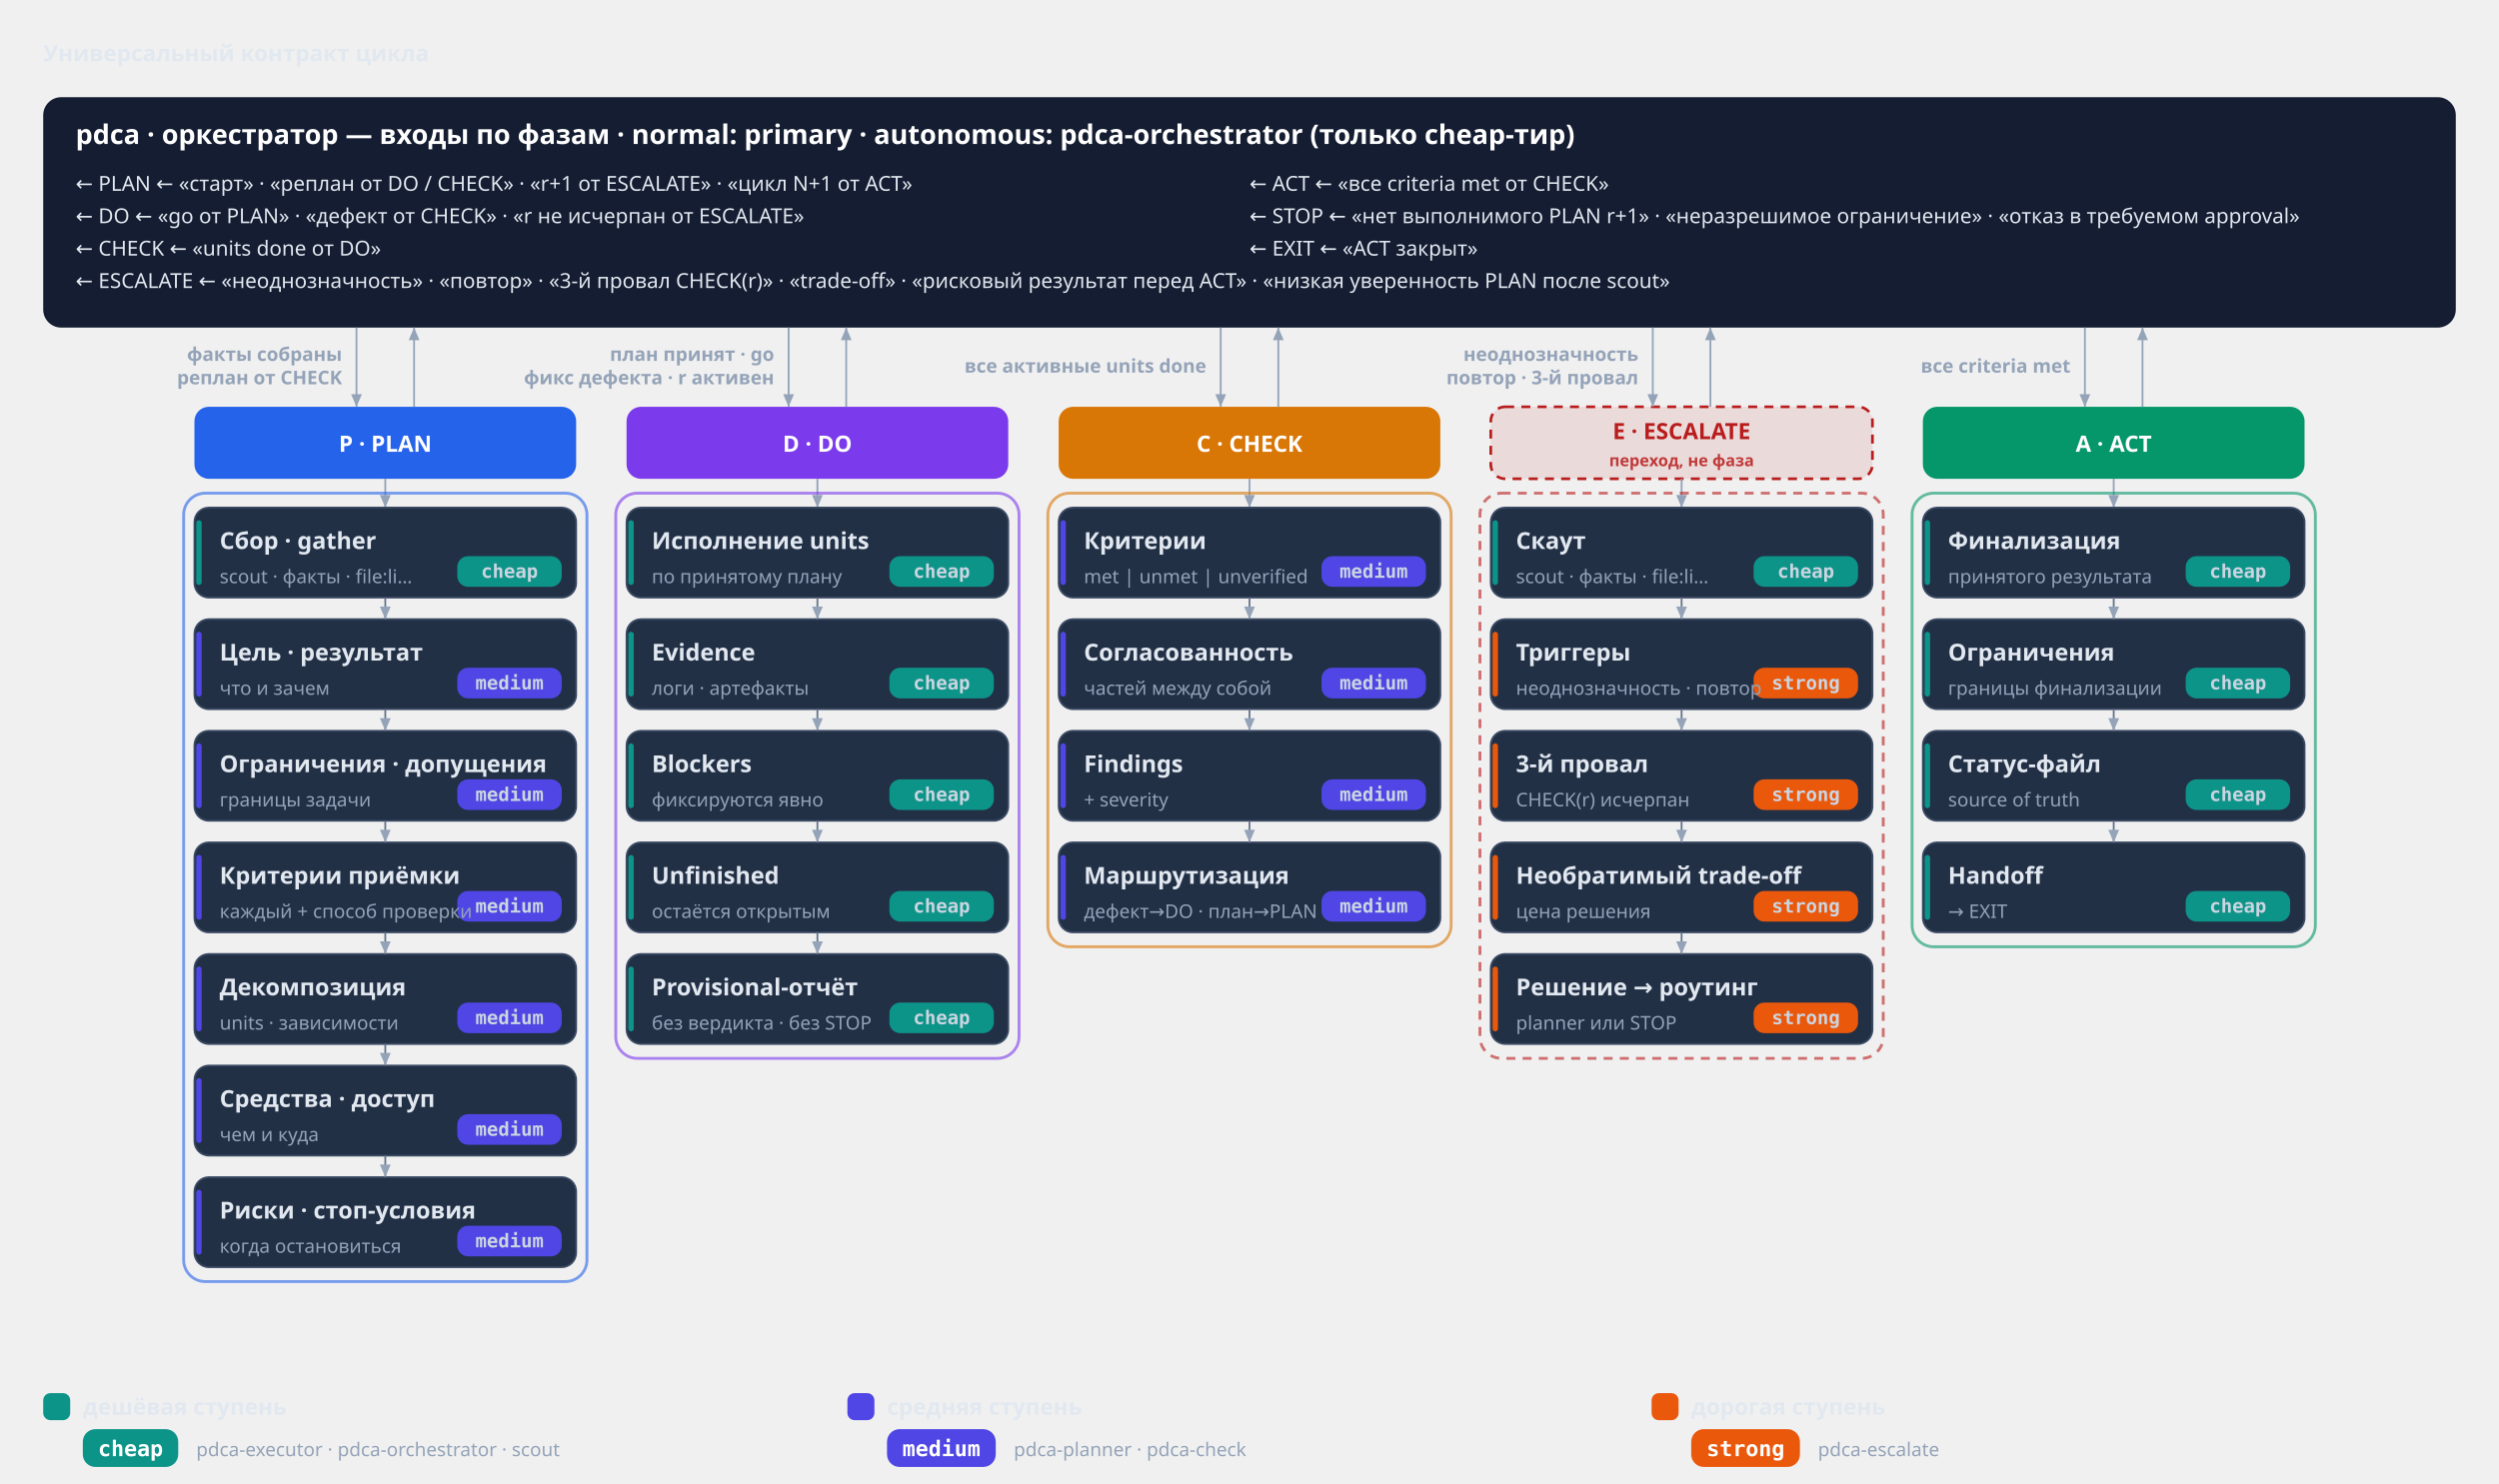
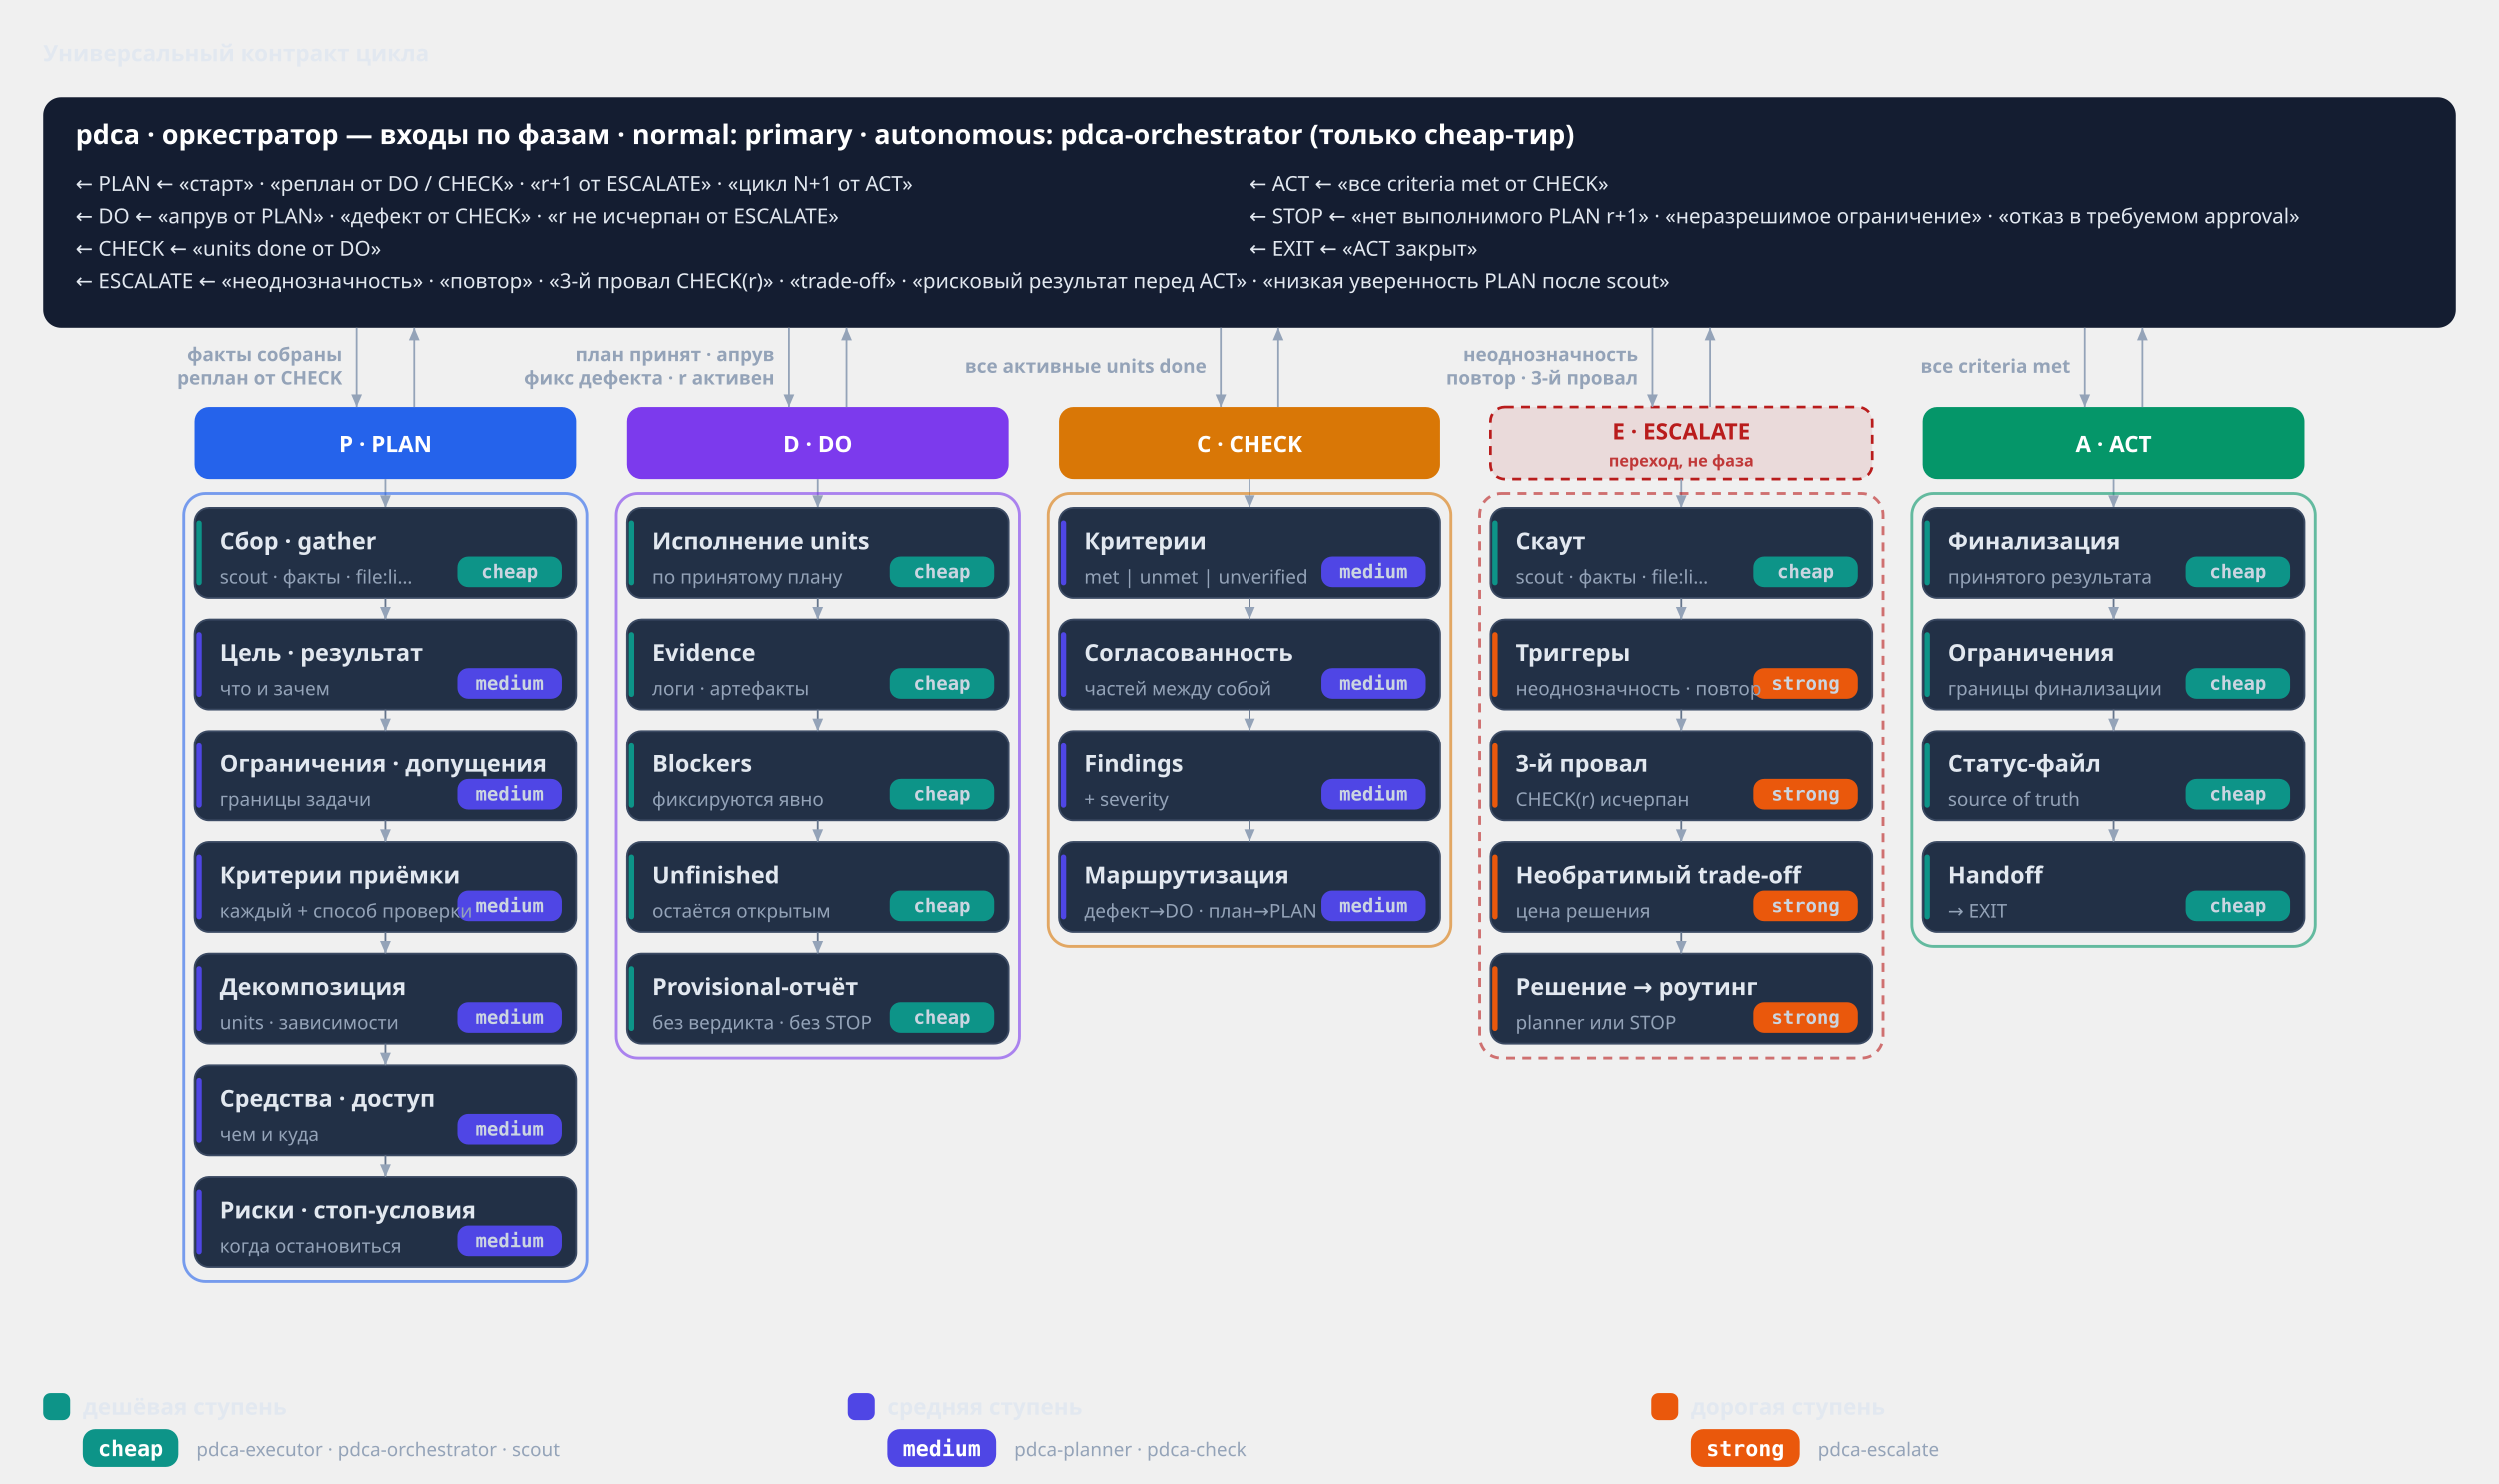
<svg xmlns="http://www.w3.org/2000/svg" viewBox="0 0 1388 824" width="1388" height="824" font-family="Segoe UI, system-ui, sans-serif" role="img">
  <defs>
    <marker id="arrow" markerWidth="9" markerHeight="9" refX="7" refY="3" orient="auto">
      <path d="M0,0 L7,3 L0,6 Z" fill="#94a3b8" />
    </marker>
  </defs>
  <style>
.t{font-size:13px;font-weight:600;fill:#e2e8f0}
.s{font-size:10.5px;fill:#94a3b8}
.h{font-size:12.5px;font-weight:700;fill:#ffffff}
.h2{font-size:12.5px;font-weight:700}
.h3{font-size:9px;font-weight:600}
.g{font-size:10.5px;font-weight:600}
.band{fill:#141d31}
.bt{fill:#ffffff;font-size:15px;font-weight:700}
.ol{fill:#e2e8f0;font-size:11.5px}
.lt{font-size:12.5px;font-weight:700;fill:#e2e8f0}
.ls{font-size:10.5px;fill:#94a3b8}
.lm{font-family:ui-monospace,Consolas,Menlo,monospace;font-size:12px;font-weight:700}
.bm{font-family:ui-monospace,Consolas,Menlo,monospace;font-size:10.5px;font-weight:700}
.st{font-size:14px;font-weight:700}
.ss{font-size:10.5px;font-weight:600}
</style>
  <text x="24" y="34" class="lt">Универсальный контракт цикла</text>
  <rect x="24" y="54" width="1340" height="128" rx="10" class="band" />
  <text x="42" y="80" class="bt">pdca · оркестратор — входы по фазам · normal: primary · autonomous: pdca-orchestrator (только cheap-тир)</text>
  <text x="42" y="106" class="ol">← PLAN ← «старт» · «реплан от DO / CHECK» · «r+1 от ESCALATE» · «цикл N+1 от ACT»</text>
-   <text x="42" y="124" class="ol">← DO ← «go от PLAN» · «дефект от CHECK» · «r не исчерпан от ESCALATE»</text>
+   <text x="42" y="124" class="ol">← DO ← «апрув от PLAN» · «дефект от CHECK» · «r не исчерпан от ESCALATE»</text>
  <text x="42" y="142" class="ol">← CHECK ← «units done от DO»</text>
  <text x="42" y="160" class="ol">← ESCALATE ← «неоднозначность» · «повтор» · «3-й провал CHECK(r)» · «trade-off» · «рисковый результат перед ACT» · «низкая уверенность PLAN после scout»</text>
  <text x="694.0" y="106" class="ol">← ACT ← «все criteria met от CHECK»</text>
  <text x="694.0" y="124" class="ol">← STOP ← «нет выполнимого PLAN r+1» · «неразрешимое ограничение» · «отказ в требуемом approval»</text>
  <text x="694.0" y="142" class="ol">← EXIT ← «ACT закрыт»</text>
  <rect x="108.0" y="226" width="212" height="40" rx="8" fill="#2563eb" />
  <text x="214.0" y="251.0" class="h" fill="#ffffff" text-anchor="middle">P · PLAN</text>
  <polyline points="214.0,266 214.0,282" fill="none" stroke="#94a3b8" marker-end="url(#arrow)" />
  <rect x="108.0" y="282" width="212" height="50" rx="8" fill="#223046" stroke="#3b4a63" stroke-width="1" />
  <rect x="109.0" y="289" width="3" height="36" rx="1.5" fill="#0d9488" />
  <rect x="254.0" y="309" width="58" height="17" rx="6" fill="#0d9488" />
  <text x="283.0" y="321.0" class="bm" fill="#cbd5e1" text-anchor="middle">cheap</text>
  <text x="122.0" y="305" class="t">Сбор · gather</text>
  <text x="122.0" y="324" class="s">scout · факты · file:li…</text>
  <rect x="108.0" y="344" width="212" height="50" rx="8" fill="#223046" stroke="#3b4a63" stroke-width="1" />
  <rect x="109.0" y="351" width="3" height="36" rx="1.5" fill="#4f46e5" />
  <rect x="254.0" y="371" width="58" height="17" rx="6" fill="#4f46e5" />
  <text x="283.0" y="383.0" class="bm" fill="#cbd5e1" text-anchor="middle">medium</text>
  <text x="122.0" y="367" class="t">Цель · результат</text>
  <text x="122.0" y="386" class="s">что и зачем</text>
  <rect x="108.0" y="406" width="212" height="50" rx="8" fill="#223046" stroke="#3b4a63" stroke-width="1" />
  <rect x="109.0" y="413" width="3" height="36" rx="1.5" fill="#4f46e5" />
  <rect x="254.0" y="433" width="58" height="17" rx="6" fill="#4f46e5" />
  <text x="283.0" y="445.0" class="bm" fill="#cbd5e1" text-anchor="middle">medium</text>
  <text x="122.0" y="429" class="t">Ограничения · допущения</text>
  <text x="122.0" y="448" class="s">границы задачи</text>
  <rect x="108.0" y="468" width="212" height="50" rx="8" fill="#223046" stroke="#3b4a63" stroke-width="1" />
  <rect x="109.0" y="475" width="3" height="36" rx="1.5" fill="#4f46e5" />
  <rect x="254.0" y="495" width="58" height="17" rx="6" fill="#4f46e5" />
  <text x="283.0" y="507.0" class="bm" fill="#cbd5e1" text-anchor="middle">medium</text>
  <text x="122.0" y="491" class="t">Критерии приёмки</text>
  <text x="122.0" y="510" class="s">каждый + способ проверки</text>
  <rect x="108.0" y="530" width="212" height="50" rx="8" fill="#223046" stroke="#3b4a63" stroke-width="1" />
  <rect x="109.0" y="537" width="3" height="36" rx="1.5" fill="#4f46e5" />
  <rect x="254.0" y="557" width="58" height="17" rx="6" fill="#4f46e5" />
  <text x="283.0" y="569.0" class="bm" fill="#cbd5e1" text-anchor="middle">medium</text>
  <text x="122.0" y="553" class="t">Декомпозиция</text>
  <text x="122.0" y="572" class="s">units · зависимости</text>
  <rect x="108.0" y="592" width="212" height="50" rx="8" fill="#223046" stroke="#3b4a63" stroke-width="1" />
  <rect x="109.0" y="599" width="3" height="36" rx="1.5" fill="#4f46e5" />
  <rect x="254.0" y="619" width="58" height="17" rx="6" fill="#4f46e5" />
  <text x="283.0" y="631.0" class="bm" fill="#cbd5e1" text-anchor="middle">medium</text>
  <text x="122.0" y="615" class="t">Средства · доступ</text>
  <text x="122.0" y="634" class="s">чем и куда</text>
  <rect x="108.0" y="654" width="212" height="50" rx="8" fill="#223046" stroke="#3b4a63" stroke-width="1" />
  <rect x="109.0" y="661" width="3" height="36" rx="1.5" fill="#4f46e5" />
  <rect x="254.0" y="681" width="58" height="17" rx="6" fill="#4f46e5" />
  <text x="283.0" y="693.0" class="bm" fill="#cbd5e1" text-anchor="middle">medium</text>
  <text x="122.0" y="677" class="t">Риски · стоп-условия</text>
  <text x="122.0" y="696" class="s">когда остановиться</text>
  <polyline points="214.0,332 214.0,344" fill="none" stroke="#64748b" marker-end="url(#arrow)" />
  <polyline points="214.0,394 214.0,406" fill="none" stroke="#64748b" marker-end="url(#arrow)" />
  <polyline points="214.0,456 214.0,468" fill="none" stroke="#64748b" marker-end="url(#arrow)" />
  <polyline points="214.0,518 214.0,530" fill="none" stroke="#64748b" marker-end="url(#arrow)" />
  <polyline points="214.0,580 214.0,592" fill="none" stroke="#64748b" marker-end="url(#arrow)" />
  <polyline points="214.0,642 214.0,654" fill="none" stroke="#64748b" marker-end="url(#arrow)" />
  <rect x="102.0" y="274" width="224" height="438" rx="12" fill="none" stroke="#2563eb" stroke-opacity="0.6" stroke-width="1.6" />
  <rect x="348.0" y="226" width="212" height="40" rx="8" fill="#7c3aed" />
  <text x="454.0" y="251.0" class="h" fill="#ffffff" text-anchor="middle">D · DO</text>
  <polyline points="454.0,266 454.0,282" fill="none" stroke="#94a3b8" marker-end="url(#arrow)" />
  <rect x="348.0" y="282" width="212" height="50" rx="8" fill="#223046" stroke="#3b4a63" stroke-width="1" />
  <rect x="349.0" y="289" width="3" height="36" rx="1.5" fill="#0d9488" />
  <rect x="494.0" y="309" width="58" height="17" rx="6" fill="#0d9488" />
  <text x="523.0" y="321.0" class="bm" fill="#cbd5e1" text-anchor="middle">cheap</text>
  <text x="362.0" y="305" class="t">Исполнение units</text>
  <text x="362.0" y="324" class="s">по принятому плану</text>
  <rect x="348.0" y="344" width="212" height="50" rx="8" fill="#223046" stroke="#3b4a63" stroke-width="1" />
  <rect x="349.0" y="351" width="3" height="36" rx="1.5" fill="#0d9488" />
  <rect x="494.0" y="371" width="58" height="17" rx="6" fill="#0d9488" />
  <text x="523.0" y="383.0" class="bm" fill="#cbd5e1" text-anchor="middle">cheap</text>
  <text x="362.0" y="367" class="t">Evidence</text>
  <text x="362.0" y="386" class="s">логи · артефакты</text>
  <rect x="348.0" y="406" width="212" height="50" rx="8" fill="#223046" stroke="#3b4a63" stroke-width="1" />
  <rect x="349.0" y="413" width="3" height="36" rx="1.5" fill="#0d9488" />
  <rect x="494.0" y="433" width="58" height="17" rx="6" fill="#0d9488" />
  <text x="523.0" y="445.0" class="bm" fill="#cbd5e1" text-anchor="middle">cheap</text>
  <text x="362.0" y="429" class="t">Blockers</text>
  <text x="362.0" y="448" class="s">фиксируются явно</text>
  <rect x="348.0" y="468" width="212" height="50" rx="8" fill="#223046" stroke="#3b4a63" stroke-width="1" />
  <rect x="349.0" y="475" width="3" height="36" rx="1.5" fill="#0d9488" />
  <rect x="494.0" y="495" width="58" height="17" rx="6" fill="#0d9488" />
  <text x="523.0" y="507.0" class="bm" fill="#cbd5e1" text-anchor="middle">cheap</text>
  <text x="362.0" y="491" class="t">Unfinished</text>
  <text x="362.0" y="510" class="s">остаётся открытым</text>
  <rect x="348.0" y="530" width="212" height="50" rx="8" fill="#223046" stroke="#3b4a63" stroke-width="1" />
  <rect x="349.0" y="537" width="3" height="36" rx="1.5" fill="#0d9488" />
  <rect x="494.0" y="557" width="58" height="17" rx="6" fill="#0d9488" />
  <text x="523.0" y="569.0" class="bm" fill="#cbd5e1" text-anchor="middle">cheap</text>
  <text x="362.0" y="553" class="t">Provisional-отчёт</text>
  <text x="362.0" y="572" class="s">без вердикта · без STOP</text>
  <polyline points="454.0,332 454.0,344" fill="none" stroke="#64748b" marker-end="url(#arrow)" />
  <polyline points="454.0,394 454.0,406" fill="none" stroke="#64748b" marker-end="url(#arrow)" />
  <polyline points="454.0,456 454.0,468" fill="none" stroke="#64748b" marker-end="url(#arrow)" />
  <polyline points="454.0,518 454.0,530" fill="none" stroke="#64748b" marker-end="url(#arrow)" />
  <rect x="342.0" y="274" width="224" height="314" rx="12" fill="none" stroke="#7c3aed" stroke-opacity="0.6" stroke-width="1.6" />
  <rect x="588.0" y="226" width="212" height="40" rx="8" fill="#d97706" />
  <text x="694.0" y="251.0" class="h" fill="#ffffff" text-anchor="middle">C · CHECK</text>
  <polyline points="694.0,266 694.0,282" fill="none" stroke="#94a3b8" marker-end="url(#arrow)" />
  <rect x="588.0" y="282" width="212" height="50" rx="8" fill="#223046" stroke="#3b4a63" stroke-width="1" />
  <rect x="589.0" y="289" width="3" height="36" rx="1.5" fill="#4f46e5" />
  <rect x="734.0" y="309" width="58" height="17" rx="6" fill="#4f46e5" />
  <text x="763.0" y="321.0" class="bm" fill="#cbd5e1" text-anchor="middle">medium</text>
  <text x="602.0" y="305" class="t">Критерии</text>
  <text x="602.0" y="324" class="s">met | unmet | unverified</text>
  <rect x="588.0" y="344" width="212" height="50" rx="8" fill="#223046" stroke="#3b4a63" stroke-width="1" />
  <rect x="589.0" y="351" width="3" height="36" rx="1.5" fill="#4f46e5" />
  <rect x="734.0" y="371" width="58" height="17" rx="6" fill="#4f46e5" />
  <text x="763.0" y="383.0" class="bm" fill="#cbd5e1" text-anchor="middle">medium</text>
  <text x="602.0" y="367" class="t">Согласованность</text>
  <text x="602.0" y="386" class="s">частей между собой</text>
  <rect x="588.0" y="406" width="212" height="50" rx="8" fill="#223046" stroke="#3b4a63" stroke-width="1" />
  <rect x="589.0" y="413" width="3" height="36" rx="1.5" fill="#4f46e5" />
  <rect x="734.0" y="433" width="58" height="17" rx="6" fill="#4f46e5" />
  <text x="763.0" y="445.0" class="bm" fill="#cbd5e1" text-anchor="middle">medium</text>
  <text x="602.0" y="429" class="t">Findings</text>
  <text x="602.0" y="448" class="s">+ severity</text>
  <rect x="588.0" y="468" width="212" height="50" rx="8" fill="#223046" stroke="#3b4a63" stroke-width="1" />
  <rect x="589.0" y="475" width="3" height="36" rx="1.5" fill="#4f46e5" />
  <rect x="734.0" y="495" width="58" height="17" rx="6" fill="#4f46e5" />
  <text x="763.0" y="507.0" class="bm" fill="#cbd5e1" text-anchor="middle">medium</text>
  <text x="602.0" y="491" class="t">Маршрутизация</text>
  <text x="602.0" y="510" class="s">дефект→DO · план→PLAN</text>
  <polyline points="694.0,332 694.0,344" fill="none" stroke="#64748b" marker-end="url(#arrow)" />
  <polyline points="694.0,394 694.0,406" fill="none" stroke="#64748b" marker-end="url(#arrow)" />
  <polyline points="694.0,456 694.0,468" fill="none" stroke="#64748b" marker-end="url(#arrow)" />
  <rect x="582.0" y="274" width="224" height="252" rx="12" fill="none" stroke="#d97706" stroke-opacity="0.6" stroke-width="1.6" />
  <rect x="828.0" y="226" width="212" height="40" rx="8" fill="#b91c1c" fill-opacity="0.10" stroke="#b91c1c" stroke-width="1.5" stroke-dasharray="5,4" />
  <text x="934.0" y="244.0" class="h2" fill="#b91c1c" text-anchor="middle">E · ESCALATE</text>
  <text x="934.0" y="259.0" class="h3" fill="#b91c1c" opacity="0.85" text-anchor="middle">переход, не фаза</text>
  <polyline points="934.0,266 934.0,282" fill="none" stroke="#94a3b8" marker-end="url(#arrow)" />
  <rect x="828.0" y="282" width="212" height="50" rx="8" fill="#223046" stroke="#3b4a63" stroke-width="1" />
  <rect x="829.0" y="289" width="3" height="36" rx="1.5" fill="#0d9488" />
  <rect x="974.0" y="309" width="58" height="17" rx="6" fill="#0d9488" />
  <text x="1003.0" y="321.0" class="bm" fill="#cbd5e1" text-anchor="middle">cheap</text>
  <text x="842.0" y="305" class="t">Скаут</text>
  <text x="842.0" y="324" class="s">scout · факты · file:li…</text>
  <rect x="828.0" y="344" width="212" height="50" rx="8" fill="#223046" stroke="#3b4a63" stroke-width="1" />
  <rect x="829.0" y="351" width="3" height="36" rx="1.5" fill="#ea580c" />
  <rect x="974.0" y="371" width="58" height="17" rx="6" fill="#ea580c" />
  <text x="1003.0" y="383.0" class="bm" fill="#cbd5e1" text-anchor="middle">strong</text>
  <text x="842.0" y="367" class="t">Триггеры</text>
  <text x="842.0" y="386" class="s">неоднозначность · повтор</text>
  <rect x="828.0" y="406" width="212" height="50" rx="8" fill="#223046" stroke="#3b4a63" stroke-width="1" />
  <rect x="829.0" y="413" width="3" height="36" rx="1.5" fill="#ea580c" />
  <rect x="974.0" y="433" width="58" height="17" rx="6" fill="#ea580c" />
  <text x="1003.0" y="445.0" class="bm" fill="#cbd5e1" text-anchor="middle">strong</text>
  <text x="842.0" y="429" class="t">3-й провал</text>
  <text x="842.0" y="448" class="s">CHECK(r) исчерпан</text>
  <rect x="828.0" y="468" width="212" height="50" rx="8" fill="#223046" stroke="#3b4a63" stroke-width="1" />
  <rect x="829.0" y="475" width="3" height="36" rx="1.5" fill="#ea580c" />
  <rect x="974.0" y="495" width="58" height="17" rx="6" fill="#ea580c" />
  <text x="1003.0" y="507.0" class="bm" fill="#cbd5e1" text-anchor="middle">strong</text>
  <text x="842.0" y="491" class="t">Необратимый trade-off</text>
  <text x="842.0" y="510" class="s">цена решения</text>
  <rect x="828.0" y="530" width="212" height="50" rx="8" fill="#223046" stroke="#3b4a63" stroke-width="1" />
  <rect x="829.0" y="537" width="3" height="36" rx="1.5" fill="#ea580c" />
  <rect x="974.0" y="557" width="58" height="17" rx="6" fill="#ea580c" />
  <text x="1003.0" y="569.0" class="bm" fill="#cbd5e1" text-anchor="middle">strong</text>
  <text x="842.0" y="553" class="t">Решение → роутинг</text>
  <text x="842.0" y="572" class="s">planner или STOP</text>
  <polyline points="934.0,332 934.0,344" fill="none" stroke="#64748b" marker-end="url(#arrow)" />
  <polyline points="934.0,394 934.0,406" fill="none" stroke="#64748b" marker-end="url(#arrow)" />
  <polyline points="934.0,456 934.0,468" fill="none" stroke="#64748b" marker-end="url(#arrow)" />
  <polyline points="934.0,518 934.0,530" fill="none" stroke="#64748b" marker-end="url(#arrow)" />
  <rect x="822.0" y="274" width="224" height="314" rx="12" fill="none" stroke="#b91c1c" stroke-opacity="0.6" stroke-width="1.6" stroke-dasharray="5,4" />
  <rect x="1068.0" y="226" width="212" height="40" rx="8" fill="#059669" />
  <text x="1174.0" y="251.0" class="h" fill="#ffffff" text-anchor="middle">A · ACT</text>
  <polyline points="1174.0,266 1174.0,282" fill="none" stroke="#94a3b8" marker-end="url(#arrow)" />
  <rect x="1068.0" y="282" width="212" height="50" rx="8" fill="#223046" stroke="#3b4a63" stroke-width="1" />
  <rect x="1069.0" y="289" width="3" height="36" rx="1.5" fill="#0d9488" />
  <rect x="1214.0" y="309" width="58" height="17" rx="6" fill="#0d9488" />
  <text x="1243.0" y="321.0" class="bm" fill="#cbd5e1" text-anchor="middle">cheap</text>
  <text x="1082.0" y="305" class="t">Финализация</text>
  <text x="1082.0" y="324" class="s">принятого результата</text>
  <rect x="1068.0" y="344" width="212" height="50" rx="8" fill="#223046" stroke="#3b4a63" stroke-width="1" />
  <rect x="1069.0" y="351" width="3" height="36" rx="1.5" fill="#0d9488" />
  <rect x="1214.0" y="371" width="58" height="17" rx="6" fill="#0d9488" />
  <text x="1243.0" y="383.0" class="bm" fill="#cbd5e1" text-anchor="middle">cheap</text>
  <text x="1082.0" y="367" class="t">Ограничения</text>
  <text x="1082.0" y="386" class="s">границы финализации</text>
  <rect x="1068.0" y="406" width="212" height="50" rx="8" fill="#223046" stroke="#3b4a63" stroke-width="1" />
  <rect x="1069.0" y="413" width="3" height="36" rx="1.5" fill="#0d9488" />
  <rect x="1214.0" y="433" width="58" height="17" rx="6" fill="#0d9488" />
  <text x="1243.0" y="445.0" class="bm" fill="#cbd5e1" text-anchor="middle">cheap</text>
  <text x="1082.0" y="429" class="t">Статус-файл</text>
  <text x="1082.0" y="448" class="s">source of truth</text>
  <rect x="1068.0" y="468" width="212" height="50" rx="8" fill="#223046" stroke="#3b4a63" stroke-width="1" />
  <rect x="1069.0" y="475" width="3" height="36" rx="1.5" fill="#0d9488" />
  <rect x="1214.0" y="495" width="58" height="17" rx="6" fill="#0d9488" />
  <text x="1243.0" y="507.0" class="bm" fill="#cbd5e1" text-anchor="middle">cheap</text>
  <text x="1082.0" y="491" class="t">Handoff</text>
  <text x="1082.0" y="510" class="s">→ EXIT</text>
  <polyline points="1174.0,332 1174.0,344" fill="none" stroke="#64748b" marker-end="url(#arrow)" />
  <polyline points="1174.0,394 1174.0,406" fill="none" stroke="#64748b" marker-end="url(#arrow)" />
  <polyline points="1174.0,456 1174.0,468" fill="none" stroke="#64748b" marker-end="url(#arrow)" />
  <rect x="1062.0" y="274" width="224" height="252" rx="12" fill="none" stroke="#059669" stroke-opacity="0.6" stroke-width="1.6" />
  <polyline points="198.0,182 198.0,226" fill="none" stroke="#94a3b8" data-edge-id="dispatch_p" marker-end="url(#arrow)" />
  <text x="190.0" y="200.5" class="g" fill="#94a3b8" text-anchor="end">факты собраны</text>
  <text x="190.0" y="213.5" class="g" fill="#94a3b8" text-anchor="end">реплан от CHECK</text>
  <polyline points="230.0,226 230.0,182" fill="none" stroke="#94a3b8" data-edge-id="return_p" marker-end="url(#arrow)" />
  <polyline points="438.0,182 438.0,226" fill="none" stroke="#94a3b8" data-edge-id="dispatch_d" marker-end="url(#arrow)" />
-   <text x="430.0" y="200.5" class="g" fill="#94a3b8" text-anchor="end">план принят · go</text>
+   <text x="430.0" y="200.5" class="g" fill="#94a3b8" text-anchor="end">план принят · апрув</text>
  <text x="430.0" y="213.5" class="g" fill="#94a3b8" text-anchor="end">фикс дефекта · r активен</text>
  <polyline points="470.0,226 470.0,182" fill="none" stroke="#94a3b8" data-edge-id="return_d" marker-end="url(#arrow)" />
  <polyline points="678.0,182 678.0,226" fill="none" stroke="#94a3b8" data-edge-id="dispatch_c" marker-end="url(#arrow)" />
  <text x="670.0" y="207.0" class="g" fill="#94a3b8" text-anchor="end">все активные units done</text>
  <polyline points="710.0,226 710.0,182" fill="none" stroke="#94a3b8" data-edge-id="return_c" marker-end="url(#arrow)" />
  <polyline points="918.0,182 918.0,226" fill="none" stroke="#94a3b8" data-edge-id="dispatch_e" marker-end="url(#arrow)" />
  <text x="910.0" y="200.5" class="g" fill="#94a3b8" text-anchor="end">неоднозначность</text>
  <text x="910.0" y="213.5" class="g" fill="#94a3b8" text-anchor="end">повтор · 3-й провал</text>
  <polyline points="950.0,226 950.0,182" fill="none" stroke="#94a3b8" data-edge-id="return_e" marker-end="url(#arrow)" />
  <polyline points="1158.0,182 1158.0,226" fill="none" stroke="#94a3b8" data-edge-id="dispatch_a" marker-end="url(#arrow)" />
  <text x="1150.0" y="207.0" class="g" fill="#94a3b8" text-anchor="end">все criteria met</text>
  <polyline points="1190.0,226 1190.0,182" fill="none" stroke="#94a3b8" data-edge-id="return_a" marker-end="url(#arrow)" />
  <rect x="24.0" y="774" width="15" height="15" rx="4" fill="#0d9488" />
  <text x="46.0" y="786" class="lt">дешёвая ступень</text>
  <rect x="46.0" y="794" width="53.0" height="21" rx="7" fill="#0d9488" />
  <text x="72.5" y="809" class="lm" fill="#ffffff" text-anchor="middle">cheap</text>
  <text x="109.0" y="809" class="ls">pdca-executor · pdca-orchestrator · scout</text>
  <rect x="470.667" y="774" width="15" height="15" rx="4" fill="#4f46e5" />
  <text x="492.667" y="786" class="lt">средняя ступень</text>
  <rect x="492.667" y="794" width="60.4" height="21" rx="7" fill="#4f46e5" />
  <text x="522.867" y="809" class="lm" fill="#ffffff" text-anchor="middle">medium</text>
  <text x="563.067" y="809" class="ls">pdca-planner · pdca-check</text>
  <rect x="917.333" y="774" width="15" height="15" rx="4" fill="#ea580c" />
  <text x="939.333" y="786" class="lt">дорогая ступень</text>
  <rect x="939.333" y="794" width="60.4" height="21" rx="7" fill="#ea580c" />
  <text x="969.533" y="809" class="lm" fill="#ffffff" text-anchor="middle">strong</text>
  <text x="1009.733" y="809" class="ls">pdca-escalate</text>
  <text x="24" y="842" class="lt">Граф состояний цикла</text>
  <rect x="24" y="992" width="156" height="56" rx="10" fill="#94a3b8" fill-opacity="0.10" stroke="#94a3b8" stroke-width="1.8" data-node-id="START" />
  <text x="102.0" y="1019.0" class="st" fill="#94a3b8" text-anchor="middle">START</text>
  <text x="102.0" y="1036.0" class="ss" fill="#94a3b8" text-anchor="middle" opacity="0.8">начало</text>
  <rect x="256" y="992" width="156" height="56" rx="10" fill="#60a5fa" fill-opacity="0.10" stroke="#60a5fa" stroke-width="1.8" data-node-id="PLAN" />
  <text x="334.0" y="1019.0" class="st" fill="#60a5fa" text-anchor="middle">P · PLAN</text>
  <text x="334.0" y="1036.0" class="ss" fill="#60a5fa" text-anchor="middle" opacity="0.8">план</text>
  <rect x="488" y="992" width="156" height="56" rx="10" fill="#a78bfa" fill-opacity="0.10" stroke="#a78bfa" stroke-width="1.8" data-node-id="DO" />
  <text x="566.0" y="1019.0" class="st" fill="#a78bfa" text-anchor="middle">D · DO</text>
  <text x="566.0" y="1036.0" class="ss" fill="#a78bfa" text-anchor="middle" opacity="0.8">исполнение</text>
  <rect x="720" y="992" width="156" height="56" rx="10" fill="#fbbf24" fill-opacity="0.10" stroke="#fbbf24" stroke-width="1.8" data-node-id="CHECK" />
  <text x="798.0" y="1019.0" class="st" fill="#fbbf24" text-anchor="middle">C · CHECK</text>
  <text x="798.0" y="1036.0" class="ss" fill="#fbbf24" text-anchor="middle" opacity="0.8">проверка</text>
  <rect x="952" y="992" width="156" height="56" rx="10" fill="#34d399" fill-opacity="0.10" stroke="#34d399" stroke-width="1.8" data-node-id="ACT" />
  <text x="1030.0" y="1019.0" class="st" fill="#34d399" text-anchor="middle">A · ACT</text>
  <text x="1030.0" y="1036.0" class="ss" fill="#34d399" text-anchor="middle" opacity="0.8">финализация</text>
  <rect x="1184" y="992" width="156" height="56" rx="10" fill="#94a3b8" fill-opacity="0.10" stroke="#94a3b8" stroke-width="1.8" data-node-id="EXIT" />
  <text x="1262.0" y="1019.0" class="st" fill="#94a3b8" text-anchor="middle">EXIT</text>
  <text x="1262.0" y="1036.0" class="ss" fill="#94a3b8" text-anchor="middle" opacity="0.8">завершение</text>
  <polyline points="180,1020.0 256,1020.0" fill="none" stroke="#94a3b8" data-edge-id="start_plan" marker-end="url(#arrow)" />
  <text x="218.0" y="1013.0" class="g" fill="#cbd5e1" text-anchor="middle">старт</text>
  <polyline points="412,1020.0 488,1020.0" fill="none" stroke="#94a3b8" data-edge-id="plan_do" marker-end="url(#arrow)" />
-   <text x="450.0" y="987.0" class="g" fill="#cbd5e1" text-anchor="middle">go (normal)</text>
+   <text x="450.0" y="987.0" class="g" fill="#cbd5e1" text-anchor="middle">апрув (normal)</text>
  <text x="450.0" y="1000.0" class="g" fill="#cbd5e1" text-anchor="middle">сразу (авто)</text>
  <text x="450.0" y="1013.0" class="g" fill="#cbd5e1" text-anchor="middle">· n=1/3</text>
  <polyline points="644,1020.0 720,1020.0" fill="none" stroke="#94a3b8" data-edge-id="do_check" marker-end="url(#arrow)" />
  <text x="682.0" y="1013.0" class="g" fill="#cbd5e1" text-anchor="middle">units done</text>
  <polyline points="876,1020.0 952,1020.0" fill="none" stroke="#94a3b8" data-edge-id="check_act" marker-end="url(#arrow)" />
  <text x="914.0" y="1013.0" class="g" fill="#cbd5e1" text-anchor="middle">criteria met</text>
  <polyline points="1108,1020.0 1184,1020.0" fill="none" stroke="#94a3b8" data-edge-id="act_exit" marker-end="url(#arrow)" />
  <text x="1146.0" y="1013.0" class="g" fill="#cbd5e1" text-anchor="middle">закрыто</text>
  <path d="M988,992 C988,952 376,952 376,992" fill="none" stroke="#34d399" stroke-dasharray="5,4" data-edge-id="act_plan" marker-end="url(#arrow)" />
  <text x="682" y="948" class="g" fill="#cbd5e1" text-anchor="middle">следующий цикл · N+1</text>
  <path d="M566,992 C566,920 334,920 334,992" fill="none" stroke="#94a3b8" data-edge-id="do_plan_blocker" marker-end="url(#arrow)" />
  <text x="450" y="916" class="g" fill="#cbd5e1" text-anchor="middle">новое предусловие</text>
  <path d="M798,992 C798,888 566,888 566,992" fill="none" stroke="#94a3b8" data-edge-id="check_do_defect" marker-end="url(#arrow)" />
  <text x="682" y="884" class="g" fill="#cbd5e1" text-anchor="middle">дефект · n+1 (n/3)</text>
  <path d="M798,992 C798,856 334,856 334,992" fill="none" stroke="#94a3b8" data-edge-id="check_plan_replan" marker-end="url(#arrow)" />
  <text x="566" y="852" class="g" fill="#cbd5e1" text-anchor="middle">неверный план → planner · r+1 при ревизии</text>
  <rect x="488" y="1172" width="156" height="56" rx="10" fill="#f87171" fill-opacity="0.10" stroke="#f87171" stroke-width="1.8" data-node-id="ESCALATE" />
  <text x="566.0" y="1199.0" class="st" fill="#f87171" text-anchor="middle">ЭСКАЛАЦИЯ</text>
  <text x="566.0" y="1216.0" class="ss" fill="#f87171" text-anchor="middle" opacity="0.8">решение</text>
  <rect x="1184" y="1172" width="156" height="56" rx="10" fill="#dc2626" fill-opacity="0.10" stroke="#dc2626" stroke-width="1.8" data-node-id="STOP" />
  <text x="1262.0" y="1199.0" class="st" fill="#dc2626" text-anchor="middle">STOP</text>
  <text x="1262.0" y="1216.0" class="ss" fill="#dc2626" text-anchor="middle" opacity="0.8">терминал</text>
  <path d="M798,1048 C798,1128 566,1092 566,1172" fill="none" stroke="#f87171" data-edge-id="check_escalate" marker-end="url(#arrow)" />
  <text x="700" y="1110.0" class="g" fill="#cbd5e1" text-anchor="middle">повтор · 3-й провал</text>
  <polyline points="516,1172 516,1048" fill="none" stroke="#f87171" data-edge-id="escalate_do" marker-end="url(#arrow)" />
  <text x="504" y="1110.0" class="g" fill="#cbd5e1" text-anchor="end">r не исчерпан → DO</text>
  <polyline points="488,1200.0 334,1200.0 334,1048" fill="none" stroke="#f87171" data-edge-id="escalate_plan" marker-end="url(#arrow)" />
  <text x="411" y="1190.0" class="g" fill="#cbd5e1" text-anchor="middle">исчерпан r → PLAN r+1</text>
  <polyline points="644,1200.0 1184,1200.0" fill="none" stroke="#f87171" data-edge-id="escalate_stop" marker-end="url(#arrow)" />
  <text x="914" y="1190.0" class="g" fill="#cbd5e1" text-anchor="middle">STOP: нет плана r+1</text>
  <text x="24" y="1290" class="g" fill="#94a3b8" text-anchor="start">сплошная стрелка — переход</text>
  <text x="320" y="1290" class="g" fill="#94a3b8" text-anchor="start">дуга — loop-back до ACT</text>
  <text x="600" y="1290" class="g" fill="#94a3b8" text-anchor="start">пунктир — следующий цикл</text>
  <text x="860" y="1290" class="g" fill="#94a3b8" text-anchor="start">нижний ряд — эскалация и STOP</text>
</svg>
